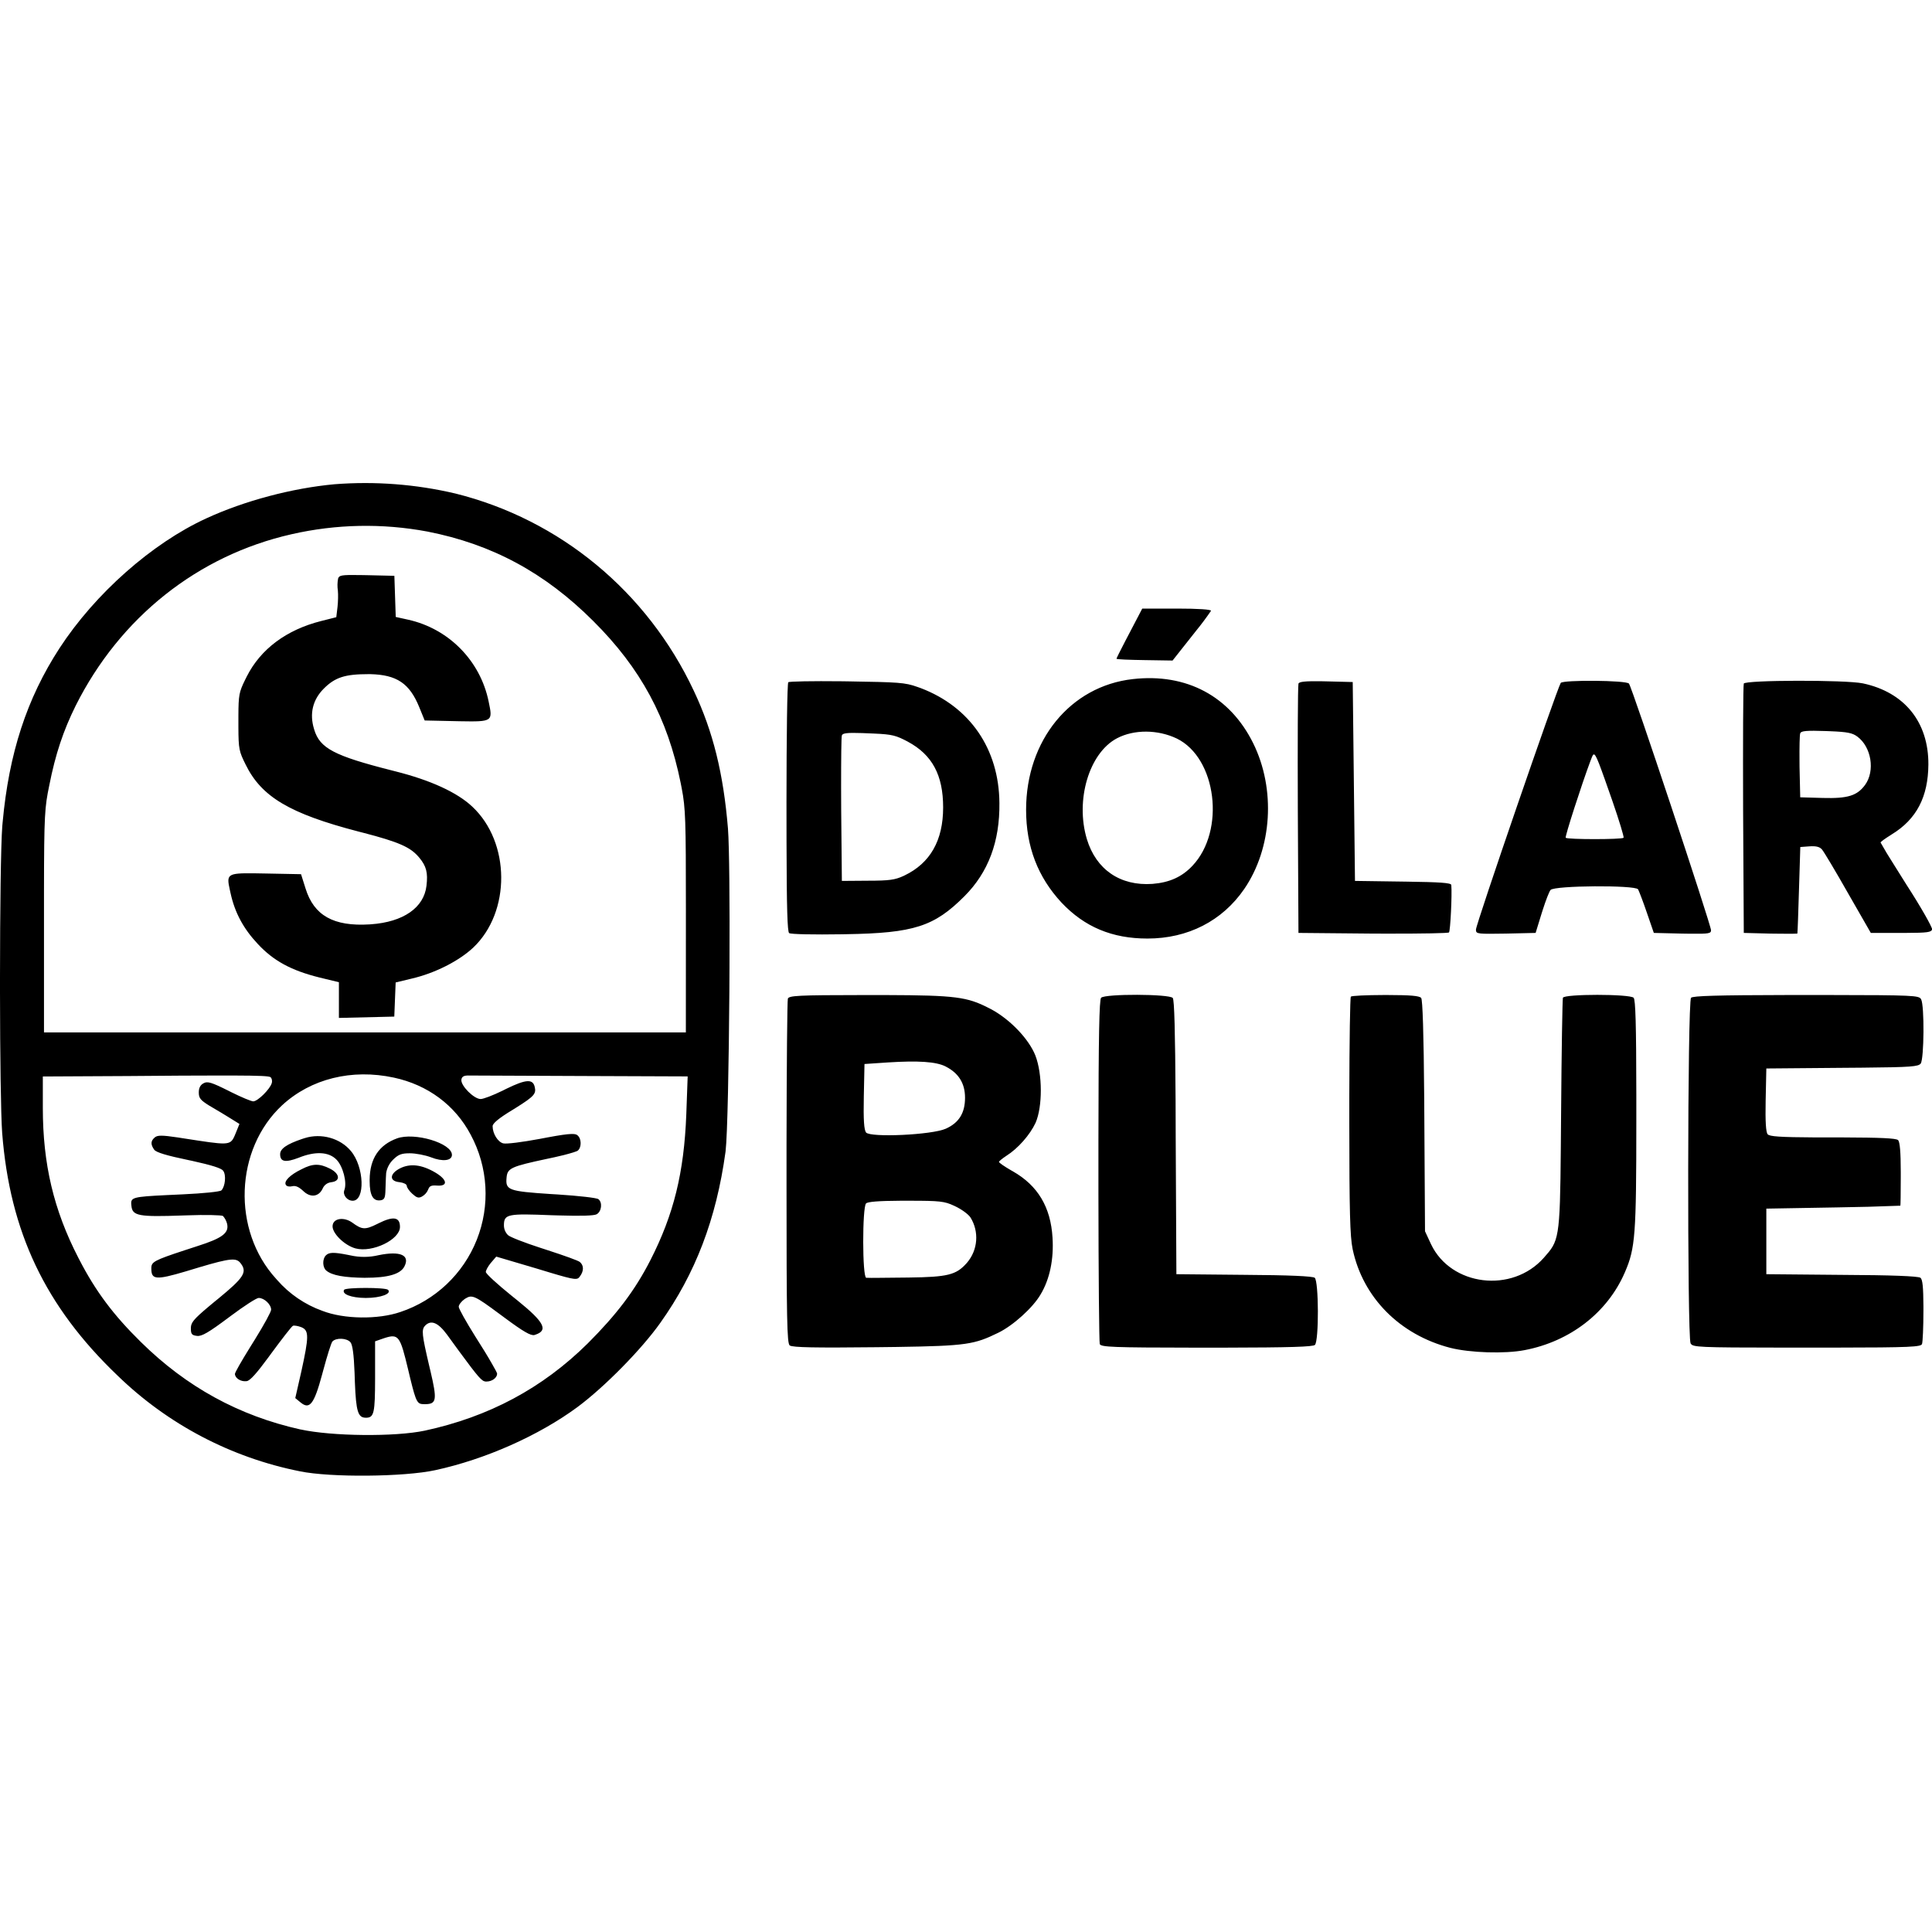
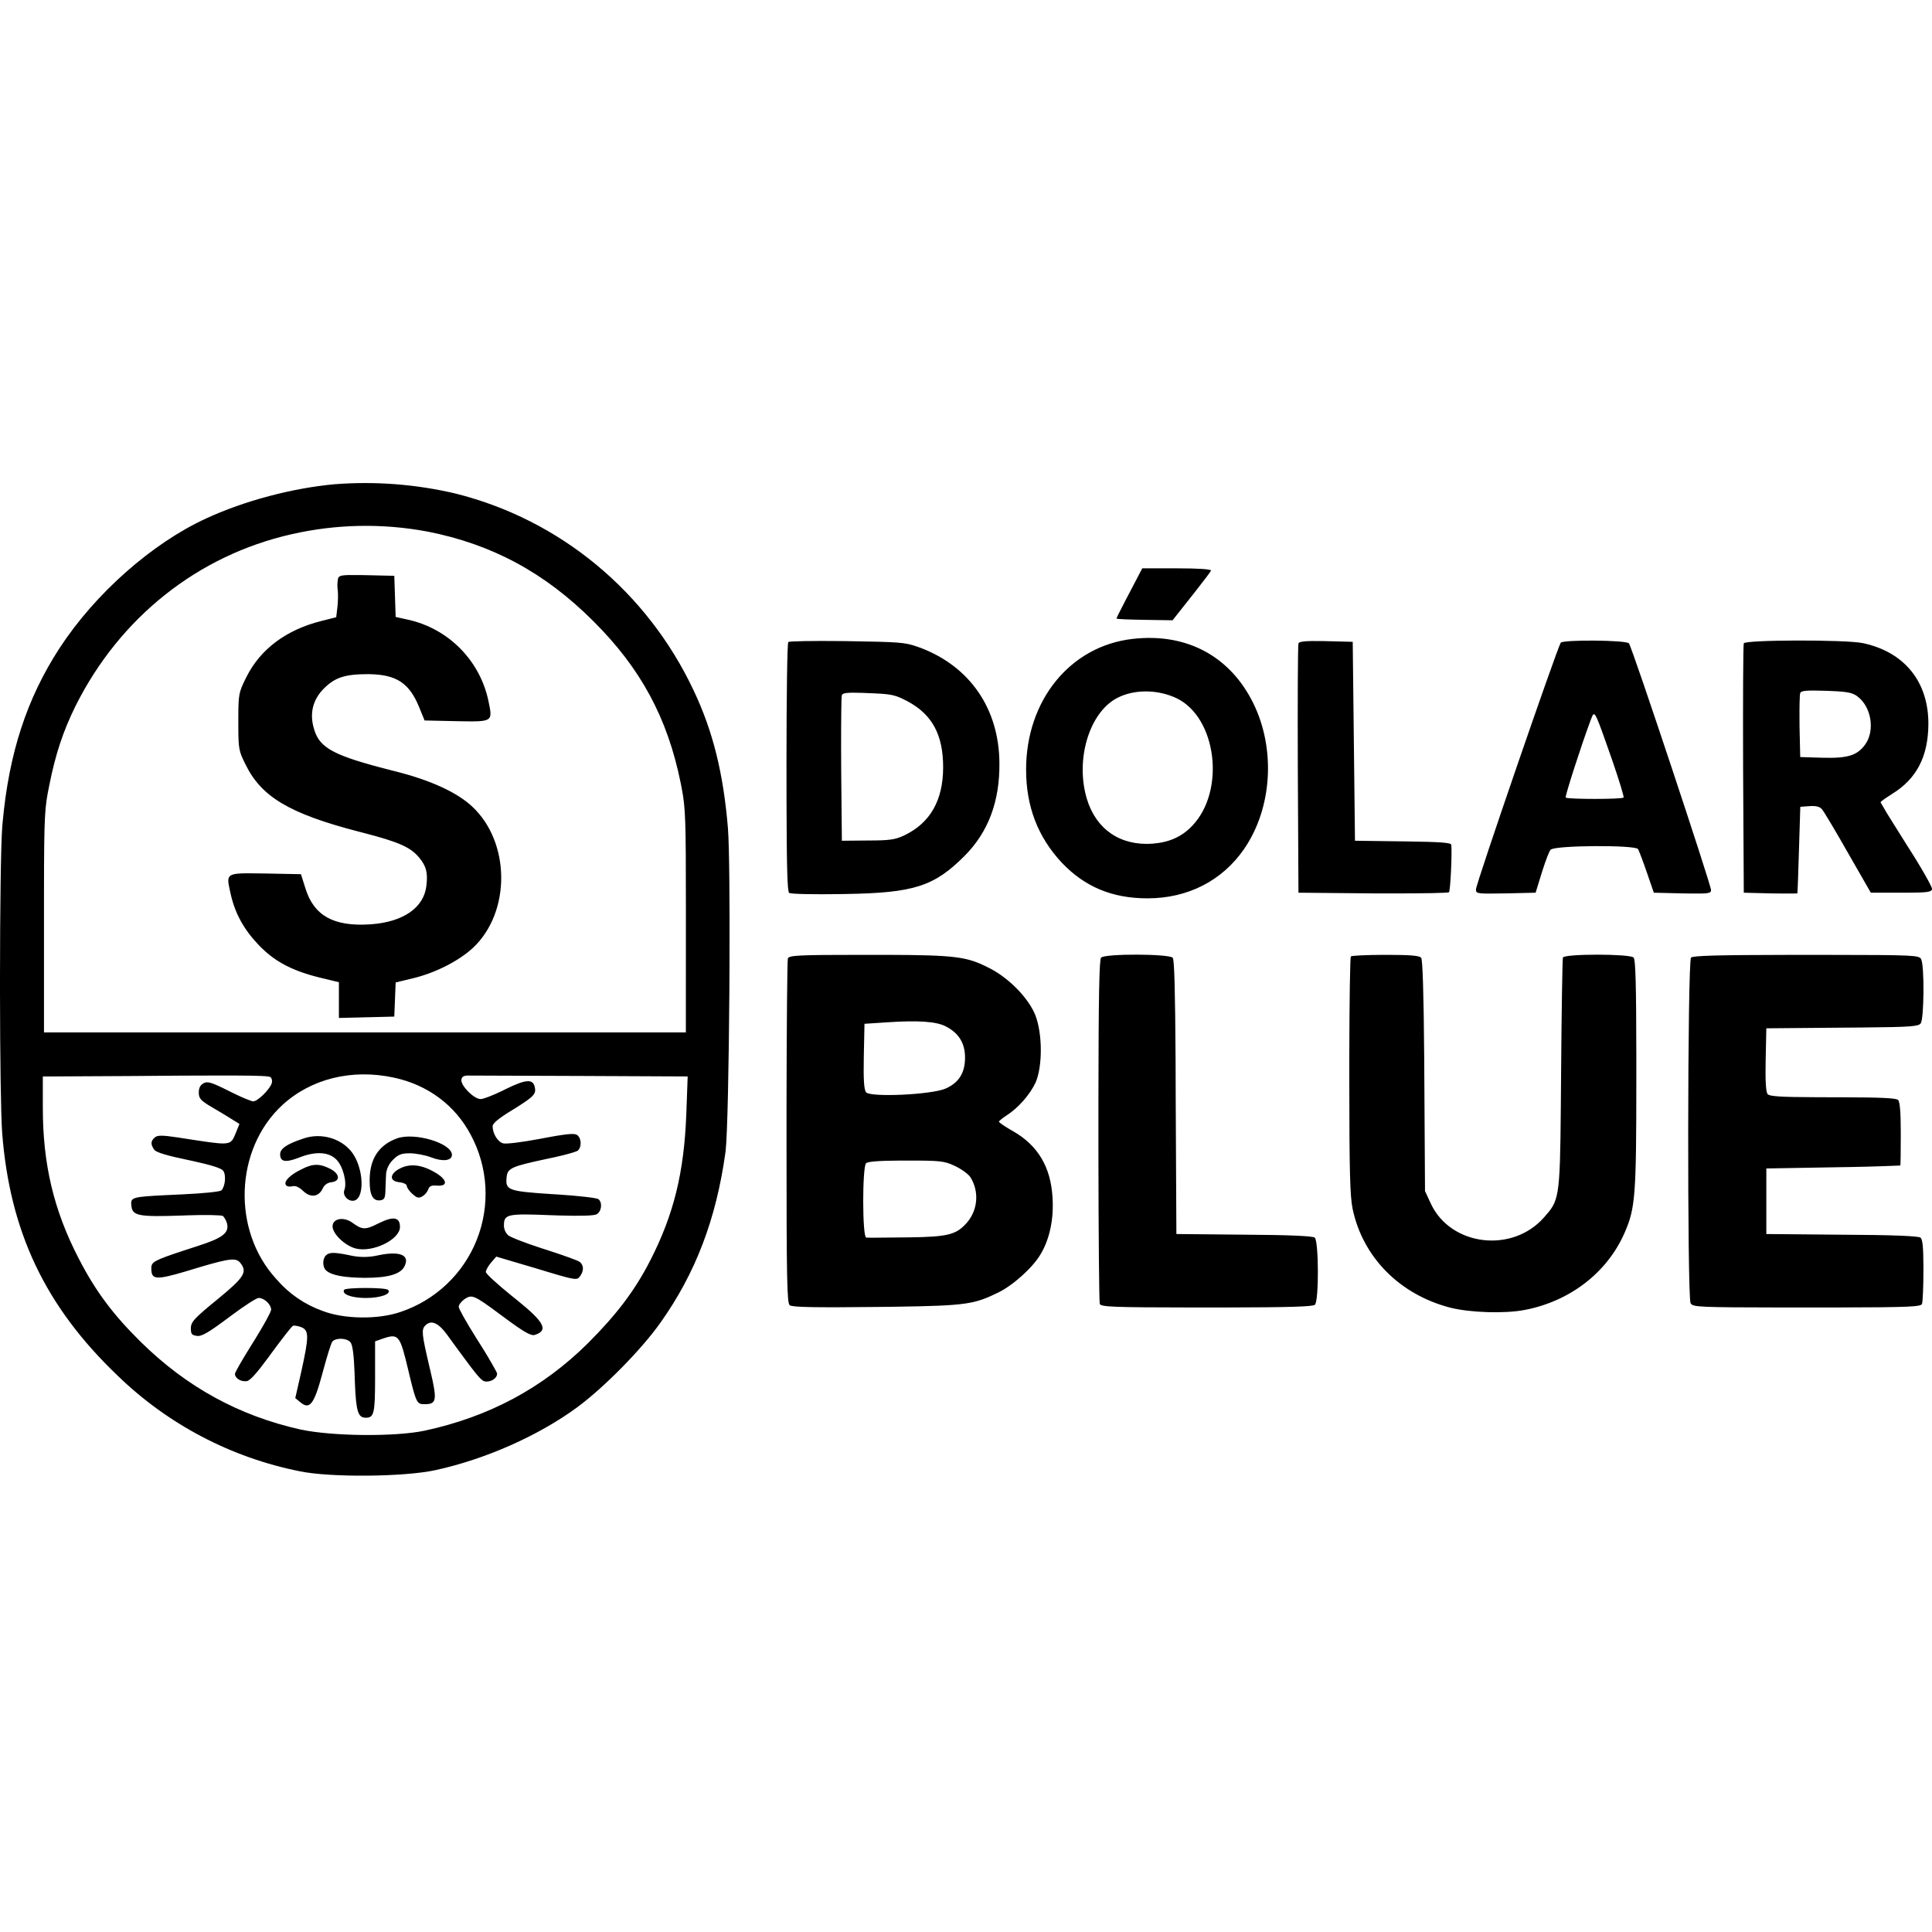
<svg xmlns="http://www.w3.org/2000/svg" width="48" height="48" viewBox="0 0 48 48" fill="currentColor">
-   <path d="M29.244 15.12h-.865l-.42.803c-.127.244-.22.43-.22.443 0 .017.314.028.696.034l.697.011.585-.74a7 7 0 0 0 .37-.495c.01-.034-.315-.056-.843-.056m-18.43 21.406c1.246-.27 2.571-.859 3.532-1.567.674-.5 1.595-1.437 2.06-2.094.871-1.224 1.388-2.572 1.618-4.24l.003-.023c.047-.399.081-2.177.094-3.973l.003-.619c.007-1.541-.004-2.977-.038-3.426-.113-1.365-.37-2.41-.848-3.42-1.157-2.466-3.33-4.257-5.925-4.903a9.8 9.8 0 0 0-3.004-.23c-1.045.096-2.235.41-3.184.848-1.348.618-2.763 1.87-3.645 3.223C.664 17.357.222 18.716.065 20.434l-.008.087C.02 20.998.001 22.63 0 24.274v.395c.002 1.543.02 3.018.054 3.479.191 2.454 1.067 4.307 2.864 6.025a9.04 9.04 0 0 0 4.532 2.381c.763.158 2.594.14 3.364-.028M17.04 25.65H1.093v-3.515c.002-1.907.019-2.08.13-2.617.156-.792.353-1.37.656-1.983 1.1-2.195 3.033-3.734 5.363-4.262a8.3 8.3 0 0 1 3.375-.067c1.606.314 2.92 1.022 4.122 2.223 1.18 1.174 1.847 2.41 2.173 4.027l.026.134c.094.49.103.786.103 2.971zm-8.62-1.247v.887l1.376-.033.017-.427.017-.421.398-.096c.579-.134 1.174-.438 1.528-.769.938-.887.927-2.617-.023-3.504-.376-.354-1.038-.657-1.909-.876l-.09-.023c-1.431-.363-1.787-.55-1.927-1.013l-.004-.014c-.118-.382-.034-.73.241-1.005.28-.281.528-.36 1.106-.36h.05c.658.016.975.228 1.216.82l.135.331.87.019c.83.015.822.005.719-.49a2.62 2.62 0 0 0-2-2.033l-.308-.068-.034-1.022-.685-.016-.178-.003c-.45-.007-.51.006-.535.087a.9.9 0 0 0-.006.297c.01.1.006.276-.008.404l-.031.259-.376.095c-.86.217-1.505.695-1.85 1.382l-.038.076c-.15.307-.166.377-.168.901v.278c.002.55.019.606.18.93.393.802 1.095 1.218 2.797 1.662l.125.032c.873.226 1.159.355 1.363.585l.026.03c.18.215.22.378.182.7-.062.545-.573.902-1.383.959l-.027.002c-.899.056-1.387-.22-1.595-.893l-.112-.354-.876-.017-.297-.005c-.66-.007-.68.028-.598.402l.019.086c.106.489.32.887.68 1.27.392.42.83.656 1.527.83zm-.41 8.165a2.7 2.7 0 0 1-1.127-.77l-.024-.027c-1.1-1.202-1.028-3.218.152-4.313.713-.657 1.73-.91 2.774-.685.842.18 1.522.685 1.91 1.42a3.096 3.096 0 0 1-1.747 4.403c-.556.191-1.404.18-1.938-.028m-.539 2.948c-1.538-.342-2.841-1.06-3.97-2.173-.689-.677-1.129-1.269-1.532-2.05l-.023-.044c-.613-1.19-.882-2.33-.882-3.724v-.78l2.123-.011 1.305-.01.941-.003h.358c.694.002.886.015.928.04.033.023.05.09.033.147-.039.146-.348.455-.46.455-.047 0-.287-.099-.552-.231l-.055-.028c-.426-.213-.533-.247-.628-.19q-.119.06-.118.23c0 .14.045.19.252.32l.304.18.177.108.277.172-.084.208-.035.084c-.111.256-.166.236-1.296.062l-.114-.018c-.399-.06-.504-.056-.57-.005-.108.09-.113.175-.018.31.05.067.31.145.854.258l.082.017c.494.109.73.183.777.247.079.106.05.393-.045.488-.032.032-.452.075-.954.098l-.405.019c-.834.04-.892.06-.88.227l.004.038c.023.253.18.28 1.28.241l.097-.003c.47-.018.86-.006.897.015a.46.46 0 0 1 .102.19l.004.019c.042.219-.133.346-.734.538l-.328.107c-.753.247-.819.29-.823.433v.021c0 .275.108.291.859.068l.338-.102c.778-.231.916-.236 1.02-.1l.01.013c.157.212.065.351-.558.863l-.096.078-.077.064-.072.06c-.381.32-.44.4-.442.532V33c0 .146.023.174.152.19.118.017.297-.09.791-.46l.054-.04c.329-.246.634-.443.688-.443.14 0 .309.163.309.292 0 .053-.176.373-.4.735l-.122.196c-.213.343-.377.629-.377.664 0 .104.144.197.28.181l.012-.001c.084-.01.246-.193.547-.602l.065-.089c.265-.359.503-.669.538-.685h.001c.034-.011.124.005.202.034l.012.005c.185.08.181.237-.006 1.09l-.152.668.13.107c.225.187.337.05.537-.694l.03-.11c.096-.357.193-.665.224-.707.09-.101.36-.09.45.017.051.061.084.293.102.757l.008.238c.029.731.078.88.272.88h.018c.187-.007.21-.134.212-.963v-.935l.174-.061.059-.02c.354-.115.39-.044.587.778l.055.23c.148.603.177.633.343.634h.039c.27-.006.286-.11.119-.82l-.035-.147c-.177-.759-.193-.885-.098-.983l.003-.004c.146-.146.32-.073.54.225l.3.412c.491.668.567.747.66.755h.022c.14 0 .264-.095.264-.196a.2.2 0 0 0-.02-.048l-.006-.015a11 11 0 0 0-.38-.643l-.135-.215c-.234-.374-.413-.694-.413-.74 0-.051.067-.136.146-.192l.027-.017c.157-.096.23-.066.825.376l.153.113c.455.337.64.444.73.421l.021-.007c.327-.108.228-.31-.442-.851l-.149-.12c-.354-.286-.638-.545-.638-.589 0-.037.052-.136.12-.219l.139-.162 1.005.297.33.1c.641.192.679.185.742.097.102-.135.102-.275 0-.36-.041-.036-.39-.16-.793-.291l-.178-.058c-.408-.132-.767-.272-.814-.319a.34.34 0 0 1-.101-.236v-.017c.003-.27.1-.285 1.185-.241l.18.005q.835.025.937-.028c.124-.067.152-.292.045-.376-.037-.032-.482-.083-1.012-.117l-.167-.01c-1.064-.07-1.133-.098-1.102-.413l.001-.01c.022-.22.124-.264.994-.45.134-.027.263-.056.376-.084l.036-.008c.196-.05.339-.094.363-.115.095-.079.095-.298-.011-.382-.023-.02-.06-.03-.123-.03h-.034c-.11.003-.29.03-.587.085l-.2.038c-.42.078-.813.129-.894.11h-.004c-.135-.035-.264-.242-.264-.428 0-.067.151-.196.477-.393l.1-.062c.468-.293.51-.354.467-.527-.048-.194-.22-.182-.7.052l-.1.05c-.236.115-.472.206-.542.206-.165 0-.493-.33-.478-.475v-.007c.012-.08.068-.107.203-.102l2.802.012 2.617.01-.034.939c-.056 1.46-.314 2.493-.892 3.627-.388.758-.843 1.354-1.556 2.067-1.129 1.117-2.46 1.825-4.049 2.168-.741.157-2.308.14-3.083-.029m1.292-5.683c.314 0 .286-.842-.045-1.235-.265-.32-.737-.45-1.147-.321l-.066.021c-.383.13-.545.243-.545.379 0 .19.13.213.455.09.416-.169.753-.152.944.044.162.163.269.573.196.759-.045.117.067.263.208.263m.69-.01c.102-.018.118-.063.124-.27l.01-.285.007-.125a.6.6 0 0 1 .168-.326c.135-.135.214-.163.422-.163.14 0 .381.045.527.101.287.113.517.085.517-.061 0-.293-.932-.568-1.365-.41q-.672.245-.679 1.022v.04c0 .353.085.503.27.476m-1.443-.281.006-.012a.26.26 0 0 1 .205-.155l.014-.002c.23-.028.208-.213-.04-.337-.258-.13-.426-.13-.707.017-.28.135-.444.298-.387.387.022.04.095.05.157.034.08-.021.161.014.262.106l.013.012c.176.17.38.147.477-.05m2.468.19.009-.005a.35.35 0 0 0 .151-.174c.028-.082.076-.105.2-.097l.014.001c.286.023.264-.146-.04-.325-.336-.197-.623-.23-.876-.102-.263.135-.27.32-.01.343.095.011.179.05.179.09s.062.129.135.196c.108.098.154.117.238.073m-.542.753c0-.247-.162-.275-.533-.09l-.036.018c-.301.15-.378.138-.615-.035-.203-.146-.467-.112-.489.068-.028.18.286.494.567.572.421.113 1.106-.219 1.106-.533m-.859 1.263c.562 0 .865-.09.966-.275.152-.286-.095-.398-.64-.286a1.54 1.54 0 0 1-.696.005l-.065-.013c-.353-.07-.468-.066-.547.013-.09.09-.085.298.01.377.147.123.45.174.972.18m-.001.5h.018c.365 0 .646-.107.545-.202-.062-.062-1.056-.062-1.09 0-.066.105.172.199.527.202m19.066-15.375c-1.55.174-2.65 1.522-2.65 3.246 0 .92.292 1.673.881 2.308.573.606 1.258.892 2.134.892 1.005 0 1.859-.438 2.404-1.23.696-1.016.786-2.482.224-3.621-.578-1.169-1.656-1.747-2.993-1.595m1.095 1.477c.989.483 1.213 2.29.388 3.161-.259.275-.567.416-.994.45-.798.056-1.399-.354-1.629-1.112-.292-.972.056-2.14.747-2.505.427-.225 1.017-.219 1.488.006m-9.653-1.399c-.027.022-.044 1.344-.045 2.966l.001.994c.004 1.682.022 2.236.065 2.273h.002c.039.029.623.04 1.302.029l.106-.002c1.695-.027 2.195-.193 2.944-.942.595-.595.881-1.359.87-2.319-.011-1.342-.73-2.387-1.954-2.853l-.085-.03c-.31-.111-.464-.117-1.735-.138l-.157-.002c-.715-.008-1.293.003-1.314.024m2.97 1.477c.607.326.877.831.877 1.634q0 1.229-.96 1.69l-.023.011c-.212.098-.356.119-.887.119l-.646.005-.017-1.768-.002-.561c0-.712.005-1.251.019-1.287.02-.055.128-.07.505-.057l.291.012c.464.02.55.048.844.202m9.704-1.443v.004c-.017.092-.022 1.479-.016 3.13l.016 3.06 1.848.017.388.001c.84.001 1.485-.01 1.504-.03.034-.039.079-.948.057-1.179-.006-.054-.285-.071-1.111-.083l-1.282-.018-.056-4.941-.662-.017-.095-.002c-.422-.007-.575.01-.59.058m6.515-.017c-.102.169-2.106 5.992-2.106 6.127v.017c.004.095.062.094.74.084l.742-.017.152-.494.024-.075c.077-.24.16-.457.195-.498.095-.112 2.1-.124 2.173-.017l.006.01c.03.064.124.307.213.569l.174.505.708.017.21.003c.455.005.503-.008.503-.087 0-.13-1.96-6.032-2.039-6.127-.061-.084-1.64-.095-1.695-.017m1.097 2.402.185.526c.172.497.295.903.279.919-.045.045-1.393.045-1.438 0-.022-.027.39-1.307.614-1.906l.033-.085c.061-.155.085-.136.327.546m3.451-2.385c-.017.04-.022 1.449-.017 3.134l.017 3.06.663.017.281.003c.224.002.383 0 .387-.003v-.002c.007-.037.023-.515.04-1.082l.033-1.067.23-.017c.157-.01.246.01.303.072l.006.007c.045.05.337.539.646 1.084l.567.988h.87c.537-.002.636-.016.652-.09.006-.05-.275-.55-.635-1.106l-.332-.53a10 10 0 0 1-.313-.52c0-.016.109-.096.252-.185L47 20.73c.618-.377.904-.933.91-1.736.006-1.055-.595-1.797-1.628-2.016-.433-.09-2.926-.084-2.96.006m2.82 1.314c.353.258.448.854.196 1.202-.197.27-.433.342-1.05.325l-.562-.016-.017-.753-.001-.153c-.003-.344.003-.632.017-.68l.001-.004c.022-.061.152-.073.646-.056l.1.004c.424.017.549.042.67.131m-26.568 6.514c-.015.046-.03 1.62-.033 3.633v1.003c0 3.336.012 3.919.078 3.978l.004.003c.08.048.628.059 2.147.042l.496-.006c1.761-.026 1.942-.064 2.536-.353.37-.18.86-.623 1.05-.95.23-.38.331-.88.298-1.409-.045-.763-.365-1.297-.983-1.65l-.046-.026c-.17-.098-.302-.19-.302-.21 0-.017.084-.085.185-.152.286-.18.584-.517.725-.82.174-.399.174-1.207-.006-1.673-.163-.41-.63-.899-1.106-1.152l-.055-.028c-.532-.272-.816-.315-2.547-.32h-.584c-1.612.001-1.83.014-1.857.09m3.92 1.685.01.005c.315.163.472.416.472.77 0 .382-.151.623-.477.77-.348.156-1.87.224-1.982.095-.05-.068-.068-.304-.056-.893l.017-.809.578-.039c.757-.048 1.2-.02 1.438.1m.204 3.458.026.012c.157.073.331.197.387.281a.955.955 0 0 1-.084 1.123l-.016.018c-.257.287-.468.34-1.433.352l-.802.008a5 5 0 0 1-.254-.002c-.1-.005-.1-1.752-.005-1.847.041-.042.304-.064.857-.067h.227c.748 0 .865.014 1.097.122m3.659-5.165c-.046.046-.064.92-.067 3.56v1.28c.002 2.073.018 3.716.033 3.763l.002.004c.037.071.333.084 2.32.086h.782c1.622-.003 2.196-.021 2.242-.068.101-.1.096-1.583-.005-1.668-.05-.039-.63-.067-1.758-.073l-1.679-.016-.017-3.392-.003-.926c-.01-1.734-.031-2.496-.07-2.545-.084-.1-1.679-.106-1.78-.005m6.205-.028c-.02.015-.036 1.099-.039 2.486v.68c.001 2.162.018 2.794.082 3.102l.002.01c.253 1.196 1.168 2.123 2.426 2.448.489.124 1.36.152 1.848.056 1.128-.216 2.048-.929 2.48-1.913l.013-.03c.253-.588.28-.908.28-3.743v-.66c-.002-1.75-.02-2.362-.067-2.408-.095-.096-1.724-.096-1.757 0-.012.039-.034 1.336-.045 2.88l-.007.852c-.019 2.291-.051 2.306-.42 2.726-.79.895-2.31.705-2.804-.334l-.15-.323-.02-3.308c-.012-1.63-.04-2.441-.075-2.488-.044-.054-.267-.072-.833-.073h-.1c-.43.001-.797.018-.814.04m8.452.028c-.09.09-.096 8.417-.012 8.586l.006.009c.054.085.2.096 2.274.097h1.3c1.893-.002 2.146-.018 2.17-.09.018-.05.035-.42.035-.836v-.102c-.003-.474-.02-.66-.073-.707l-.004-.002c-.073-.038-.707-.065-1.95-.07l-1.876-.017v-1.629l1.74-.03a58 58 0 0 0 1.59-.043c.005-.005.01-.324.01-.72v-.12c0-.493-.023-.745-.066-.789l-.004-.003c-.06-.044-.438-.061-1.36-.064h-.672c-.916-.005-1.16-.024-1.205-.079-.044-.05-.06-.32-.05-.825l.017-.809 1.88-.016.506-.004c1.227-.011 1.39-.028 1.45-.103.083-.118.095-1.432.01-1.595l-.005-.009c-.054-.085-.2-.096-2.248-.098H44.4c-1.732.003-2.34.021-2.386.068" />
+   <path d="M29.244 14.12h-.865l-.42.803c-.127.244-.22.43-.22.443 0 .017.314.028.696.034l.697.011.585-.74c.204-.26.364-.471.37-.495.01-.034-.315-.056-.843-.056m-18.43 22.406c1.246-.27 2.571-.859 3.532-1.566.674-.5 1.595-1.438 2.06-2.095.871-1.224 1.388-2.572 1.618-4.24l.003-.023c.047-.399.081-2.177.094-3.973l.003-.619c.007-1.54-.004-2.977-.038-3.426-.113-1.365-.37-2.41-.848-3.42-1.157-2.465-3.33-4.257-5.925-4.903a9.8 9.8 0 0 0-3.004-.23c-1.045.096-2.235.41-3.184.848-1.348.618-2.763 1.87-3.645 3.223C.664 17.357.222 18.716.065 20.434l-.008.088C.02 20.998.001 22.629 0 24.275v.394c.002 1.543.02 3.018.054 3.479.191 2.454 1.067 4.307 2.864 6.025a9.04 9.04 0 0 0 4.532 2.381c.763.158 2.594.14 3.364-.028M17.04 25.65H1.093v-3.515c.002-1.907.019-2.08.13-2.617.156-.792.353-1.37.656-1.983 1.1-2.195 3.033-3.734 5.363-4.262a8.3 8.3 0 0 1 3.375-.067c1.606.314 2.92 1.022 4.122 2.224 1.18 1.173 1.847 2.409 2.173 4.026l.026.134c.094.49.103.786.103 2.971zm-8.62-1.247v.888l1.376-.034.017-.427.017-.421.398-.096c.579-.134 1.174-.438 1.528-.769.938-.887.927-2.617-.023-3.504-.376-.354-1.038-.657-1.909-.876l-.09-.023c-1.431-.363-1.787-.55-1.927-1.013l-.004-.014c-.118-.382-.034-.73.241-1.005.28-.281.528-.36 1.106-.36l.048.001c.658.015.975.227 1.216.82l.135.33.87.019c.83.015.822.005.719-.49a2.62 2.62 0 0 0-2-2.033l-.308-.068-.034-1.022-.685-.016-.178-.003c-.45-.006-.51.007-.535.087a.9.9 0 0 0-.006.297c.01.1.006.276-.008.404l-.031.26-.376.095c-.86.216-1.505.694-1.85 1.381l-.038.076c-.15.307-.166.377-.168.901v.279c.002.548.019.606.18.928.393.804 1.095 1.22 2.797 1.663l.125.032c.873.226 1.159.355 1.363.585l.026.03c.18.215.22.378.182.7-.062.545-.573.902-1.383.959l-.027.002c-.899.056-1.387-.22-1.595-.893l-.112-.354-.876-.017-.297-.004c-.66-.008-.68.027-.598.4l.019.087c.106.489.32.887.68 1.27.392.42.83.656 1.527.83zm-.41 8.165a2.7 2.7 0 0 1-1.127-.77l-.024-.027c-1.1-1.202-1.028-3.218.152-4.313.713-.657 1.73-.91 2.774-.685.842.18 1.522.685 1.91 1.42a3.096 3.096 0 0 1-1.747 4.403c-.556.191-1.404.18-1.938-.028m-.539 2.949c-1.538-.343-2.841-1.062-3.97-2.174-.689-.677-1.129-1.269-1.532-2.05l-.023-.044c-.613-1.19-.882-2.33-.882-3.723v-.781l2.123-.011 1.305-.01.941-.003h.358c.694.002.886.015.928.04.033.023.05.09.033.147-.039.146-.348.455-.46.455-.047 0-.287-.099-.552-.231l-.055-.028c-.426-.213-.533-.247-.628-.19q-.119.06-.118.23c0 .14.045.19.252.32l.304.18.177.108.277.172-.084.208-.035.084c-.111.256-.166.236-1.296.062l-.114-.018c-.399-.06-.504-.056-.57-.004-.108.09-.113.174-.018.308.05.068.31.146.854.259l.082.017c.494.109.73.183.777.247.079.106.05.393-.045.488-.032.032-.452.075-.954.098l-.405.019c-.834.04-.892.06-.88.227l.004.038c.023.253.18.28 1.28.242l.097-.004c.47-.017.86-.006.897.015a.46.46 0 0 1 .102.19l.004.019c.042.219-.133.346-.734.538l-.328.107c-.753.247-.819.29-.823.433v.021c0 .275.108.291.859.068l.338-.102c.778-.231.916-.236 1.02-.1l.01.013c.157.212.065.351-.558.863l-.096.079-.077.063-.072.06c-.381.32-.44.4-.442.532V33c0 .146.023.174.152.19.118.018.297-.09.791-.46l.054-.04c.329-.246.634-.443.688-.443.14 0 .309.163.309.292 0 .053-.176.373-.4.735l-.122.196c-.213.343-.377.629-.377.664 0 .104.144.197.28.181l.012-.001c.084-.01.246-.193.547-.602l.065-.089c.265-.359.503-.669.538-.684l.001-.001c.034-.011.124.006.202.034l.012.005c.185.08.181.237-.006 1.09l-.152.668.13.107c.225.187.337.05.537-.694l.03-.11c.096-.357.193-.665.224-.707.09-.101.36-.09.45.017.051.062.084.293.102.758l.008.237c.029.731.078.88.272.88h.018c.187-.007.21-.134.212-.963v-.935l.174-.061.059-.02c.354-.115.39-.044.587.778l.055.23c.148.603.177.633.343.635h.039c.27-.007.286-.111.119-.82l-.035-.148c-.177-.759-.193-.885-.098-.983l.003-.004c.146-.146.32-.073.54.225l.3.412c.491.669.567.747.66.755h.008l.014.001c.14 0 .264-.095.264-.197a.2.2 0 0 0-.02-.048l-.006-.014a11 11 0 0 0-.38-.644l-.135-.215c-.234-.373-.413-.694-.413-.74 0-.051.067-.136.146-.192l.027-.017c.157-.096.23-.066.825.376l.153.113c.455.337.64.444.73.421l.021-.007c.327-.108.228-.31-.442-.851l-.149-.12c-.354-.286-.638-.545-.638-.589 0-.037.052-.136.12-.219l.139-.162 1.005.297.33.1c.641.192.679.185.742.097.102-.135.102-.275 0-.36-.041-.036-.39-.16-.793-.291l-.178-.057c-.408-.133-.767-.273-.814-.32a.34.34 0 0 1-.101-.236v-.017c.003-.27.1-.285 1.185-.241l.18.006q.835.024.937-.029c.124-.067.152-.292.045-.376-.037-.031-.482-.083-1.012-.117l-.167-.01c-1.064-.07-1.133-.098-1.102-.413l.001-.01c.022-.22.124-.264.994-.45.134-.026.263-.056.376-.084l.036-.008c.196-.05.339-.094.363-.115.095-.079.095-.298-.011-.382-.023-.02-.06-.03-.123-.03h-.034c-.11.004-.29.03-.587.085l-.2.038c-.42.078-.813.129-.894.11h-.004c-.135-.034-.264-.242-.264-.428 0-.067.151-.196.477-.393l.1-.062c.468-.293.51-.354.467-.527-.048-.194-.22-.181-.7.052l-.1.05c-.236.115-.472.207-.542.207-.165 0-.493-.331-.478-.476v-.007c.012-.079.068-.107.203-.101l2.802.01 2.617.012-.034.938c-.056 1.46-.314 2.493-.892 3.627-.388.759-.843 1.354-1.556 2.067-1.129 1.117-2.46 1.825-4.049 2.168-.741.157-2.308.14-3.083-.028m1.292-5.683c.314 0 .286-.843-.045-1.236-.265-.32-.737-.45-1.147-.321l-.066.022c-.383.128-.545.243-.545.378 0 .19.13.213.455.09.416-.169.753-.152.944.045.162.162.269.572.196.758-.045.118.067.264.208.264m.69-.012c.102-.017.118-.061.124-.27l.01-.284.007-.125a.6.6 0 0 1 .168-.326c.135-.135.214-.163.422-.163.14 0 .381.045.527.101.287.113.517.085.517-.061 0-.292-.932-.568-1.365-.41q-.672.245-.679 1.022v.04c0 .353.085.503.27.476m-1.443-.28.006-.012a.26.26 0 0 1 .205-.155l.014-.002c.23-.028.208-.213-.04-.337-.258-.129-.426-.129-.707.017-.28.135-.444.298-.387.387.022.04.095.051.157.034.08-.021.161.014.262.106l.013.012c.176.17.38.147.477-.05m2.468.19.009-.005a.35.35 0 0 0 .151-.174c.028-.082.076-.105.2-.097l.014.001c.286.023.264-.146-.04-.325-.336-.197-.623-.23-.876-.101-.263.134-.27.32-.01.342.095.011.179.05.179.09s.062.13.135.196c.108.098.154.117.238.073m-.542.753c0-.247-.162-.275-.533-.09l-.036.018c-.301.15-.378.138-.615-.035-.203-.146-.467-.112-.489.068-.028.18.286.494.567.572.421.113 1.106-.219 1.106-.533m-.859 1.263c.562 0 .865-.09.966-.275.152-.286-.095-.398-.64-.286a1.54 1.54 0 0 1-.696.006l-.065-.014c-.353-.07-.468-.066-.547.014-.09.09-.085.297.01.376.147.123.45.174.972.18m-.001.5h.018c.365 0 .646-.106.545-.202-.062-.062-1.056-.062-1.09 0-.066.105.172.199.527.202m19.066-16.375c-1.55.174-2.65 1.522-2.65 3.246 0 .92.292 1.673.881 2.308.573.606 1.258.892 2.134.892 1.005 0 1.859-.438 2.404-1.23.696-1.016.786-2.481.224-3.621-.578-1.168-1.656-1.747-2.993-1.595m1.095 1.477c.989.483 1.213 2.29.388 3.161-.259.275-.567.416-.994.45-.798.056-1.399-.354-1.629-1.112-.292-.972.056-2.14.747-2.505.427-.225 1.017-.219 1.488.006m-9.653-1.399c-.027.022-.044 1.344-.045 2.966l.001.994c.004 1.682.022 2.237.065 2.273h.002c.039.029.623.04 1.302.029l.106-.002c1.695-.027 2.195-.193 2.944-.942.595-.595.881-1.359.87-2.319-.011-1.342-.73-2.386-1.954-2.853l-.085-.03c-.31-.111-.464-.117-1.735-.138l-.157-.002c-.715-.008-1.293.003-1.314.024m2.97 1.477c.607.326.877.831.877 1.634q0 1.229-.96 1.69l-.023.011c-.212.098-.356.119-.887.119l-.646.006-.017-1.77-.002-.56c0-.712.005-1.251.019-1.287.02-.055.128-.07.505-.057l.291.012c.464.02.55.048.844.202m9.704-1.443v.004c-.017.092-.022 1.479-.016 3.13l.016 3.06 1.848.017.388.001c.84.001 1.485-.01 1.504-.03.034-.038.079-.948.057-1.178-.006-.055-.285-.072-1.111-.084l-1.282-.017-.056-4.942-.662-.017-.095-.002c-.422-.007-.575.01-.59.058m6.515-.017c-.102.169-2.106 5.992-2.106 6.127v.018c.004.094.062.094.74.083l.742-.017.152-.494.024-.075c.077-.24.16-.457.195-.498.095-.112 2.1-.123 2.173-.017l.006.011c.03.063.124.306.213.568l.174.505.708.017.21.003c.455.006.503-.008.503-.087 0-.13-1.96-6.031-2.039-6.127-.061-.084-1.64-.095-1.695-.017m1.097 2.402.185.526c.172.497.295.903.279.919-.045.045-1.393.045-1.438 0-.022-.027.39-1.307.614-1.906l.033-.085c.061-.155.085-.136.327.546m3.451-2.385c-.017.04-.022 1.449-.017 3.134l.017 3.06.663.017.281.003c.224.002.383.001.387-.003v-.002c.007-.037.023-.515.04-1.082l.033-1.067.23-.017c.157-.01.246.01.303.072l.006.007c.045.05.337.539.646 1.084l.567.988h.87c.537-.002.636-.016.652-.09.006-.05-.275-.55-.635-1.106l-.332-.53a10 10 0 0 1-.313-.52c0-.016.109-.096.252-.185L47 19.73c.618-.377.904-.932.91-1.736.006-1.055-.595-1.797-1.628-2.016-.433-.09-2.926-.084-2.96.006m2.82 1.314c.353.258.448.854.196 1.202-.197.27-.433.342-1.05.326l-.562-.017-.017-.753-.001-.153c-.003-.344.003-.632.017-.68l.001-.003c.022-.062.152-.073.646-.057l.1.004c.424.017.549.042.67.131m-26.568 6.514c-.015.046-.03 1.62-.033 3.633v1.003c0 3.336.012 3.919.078 3.979l.004.003c.08.048.628.058 2.147.041l.496-.006c1.761-.026 1.942-.064 2.536-.353.37-.18.86-.623 1.05-.949.23-.382.331-.882.298-1.41-.045-.763-.365-1.297-.983-1.65l-.046-.026c-.17-.098-.302-.19-.302-.21 0-.017.084-.085.185-.152.286-.18.584-.517.725-.82.174-.399.174-1.207-.006-1.673-.163-.41-.63-.899-1.106-1.151l-.055-.028c-.532-.273-.816-.315-2.547-.32h-.584c-1.612 0-1.83.013-1.857.09m3.92 1.685.01.006c.315.162.472.415.472.769 0 .382-.151.623-.477.77-.348.156-1.87.224-1.982.095-.05-.068-.068-.304-.056-.893l.017-.809.578-.038c.757-.05 1.2-.02 1.438.1m.204 3.458.026.012c.157.073.331.197.387.281a.955.955 0 0 1-.084 1.123l-.016.018c-.257.287-.468.34-1.433.352l-.802.008a5 5 0 0 1-.254-.002c-.1-.005-.1-1.752-.005-1.847.041-.042.304-.064.857-.067h.227c.748 0 .865.014 1.097.122m3.659-5.165c-.046.046-.064.92-.067 3.56v1.28c.002 2.073.018 3.716.033 3.763l.002.004c.037.071.333.084 2.32.086h.782c1.622-.003 2.196-.021 2.242-.068.101-.1.096-1.583-.005-1.668-.05-.039-.63-.067-1.758-.073l-1.679-.016-.017-3.392-.003-.925c-.01-1.735-.031-2.497-.07-2.546-.084-.1-1.679-.106-1.78-.005m6.205-.028c-.02.015-.036 1.099-.039 2.486v.68c.001 2.162.018 2.794.082 3.102l.002.01c.253 1.196 1.168 2.123 2.426 2.448.489.124 1.36.152 1.848.056 1.128-.216 2.048-.929 2.48-1.913l.013-.03c.253-.588.28-.908.28-3.742v-.66c-.002-1.75-.02-2.363-.067-2.41-.095-.095-1.724-.095-1.757 0-.012.04-.034 1.337-.045 2.882l-.007.851c-.019 2.292-.051 2.306-.42 2.726-.79.895-2.31.706-2.804-.334l-.15-.323-.02-3.308c-.012-1.63-.04-2.441-.075-2.488-.044-.054-.267-.072-.833-.073h-.1c-.43.002-.797.018-.814.04m8.452.028c-.09.09-.096 8.418-.012 8.586l.006.009c.054.085.2.096 2.274.098h1.3c1.893-.003 2.146-.02 2.17-.09.018-.05.035-.421.035-.837v-.102c-.003-.474-.02-.66-.073-.707l-.004-.002c-.073-.038-.707-.065-1.95-.07l-1.876-.017V29.03l1.74-.03a53 53 0 0 0 1.59-.043c.005-.005.01-.324.01-.72v-.12c0-.493-.023-.745-.066-.788l-.004-.003c-.06-.045-.438-.062-1.36-.064l-.672-.002c-.916-.003-1.16-.023-1.205-.077-.044-.05-.06-.322-.05-.826l.017-.809 1.88-.016.506-.004c1.227-.011 1.39-.028 1.45-.103.083-.118.095-1.432.01-1.595l-.005-.009c-.054-.085-.2-.096-2.248-.097H44.4c-1.732.002-2.34.02-2.386.067" />
</svg>
